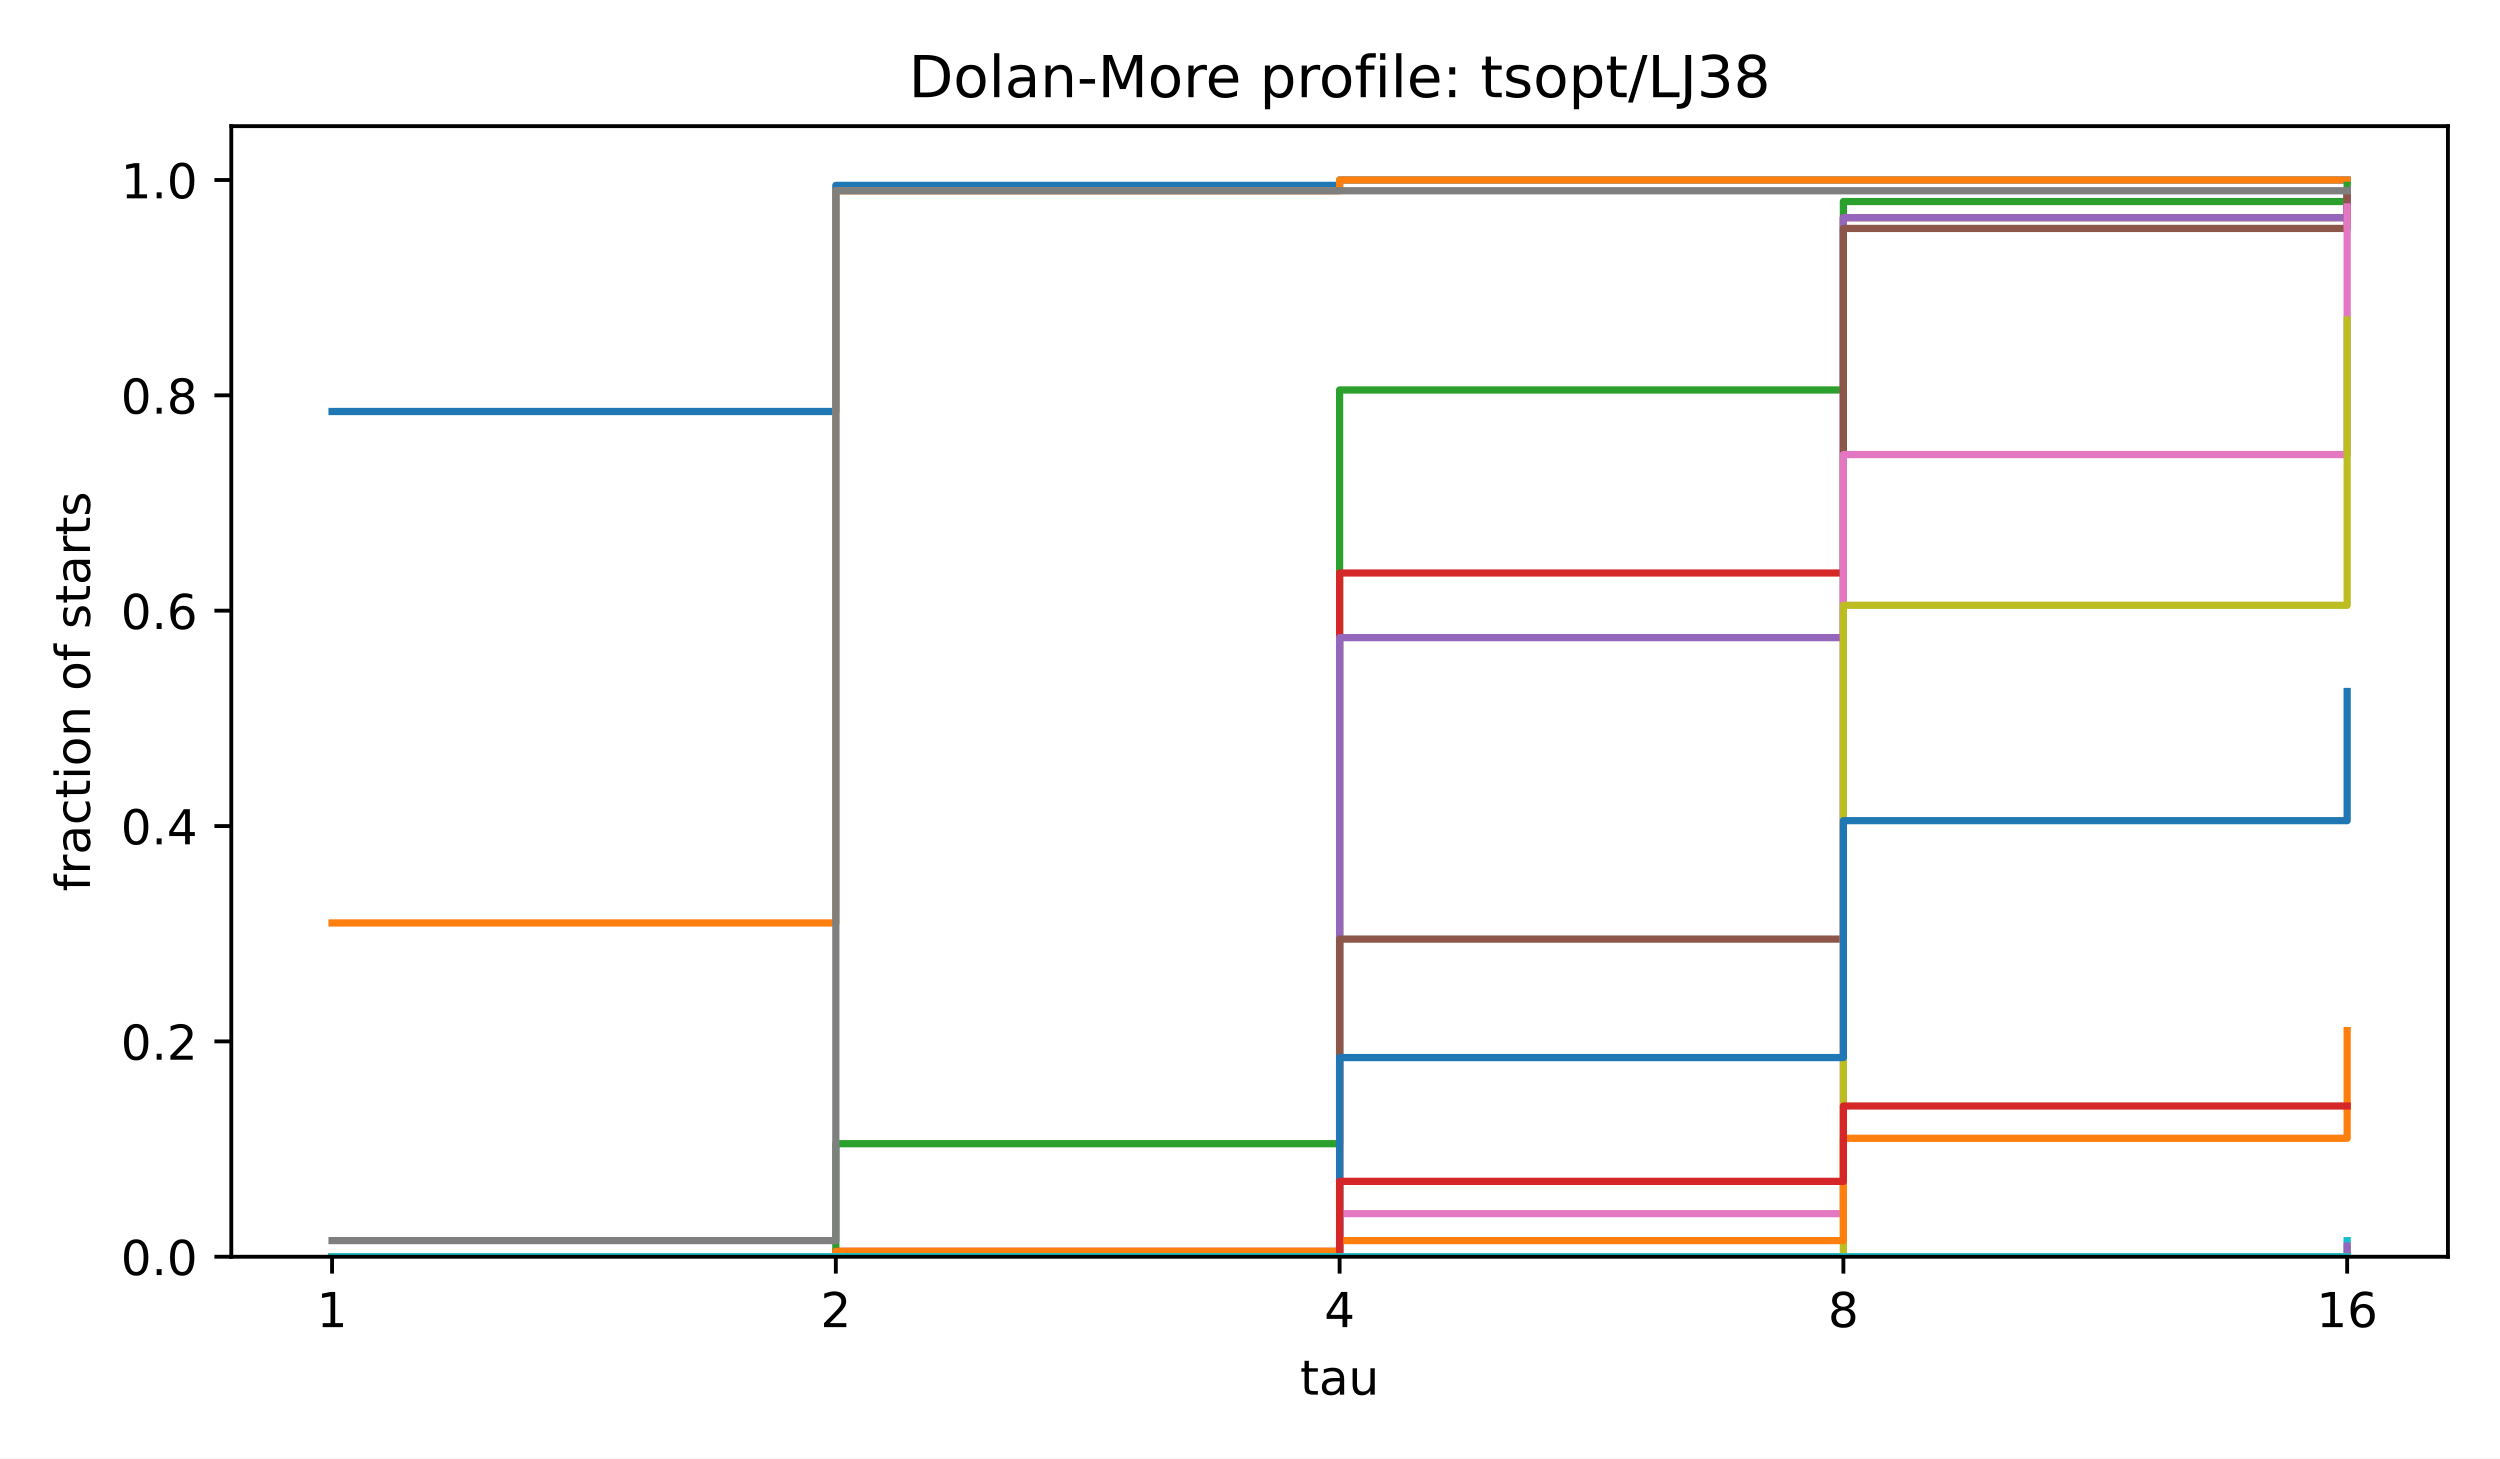
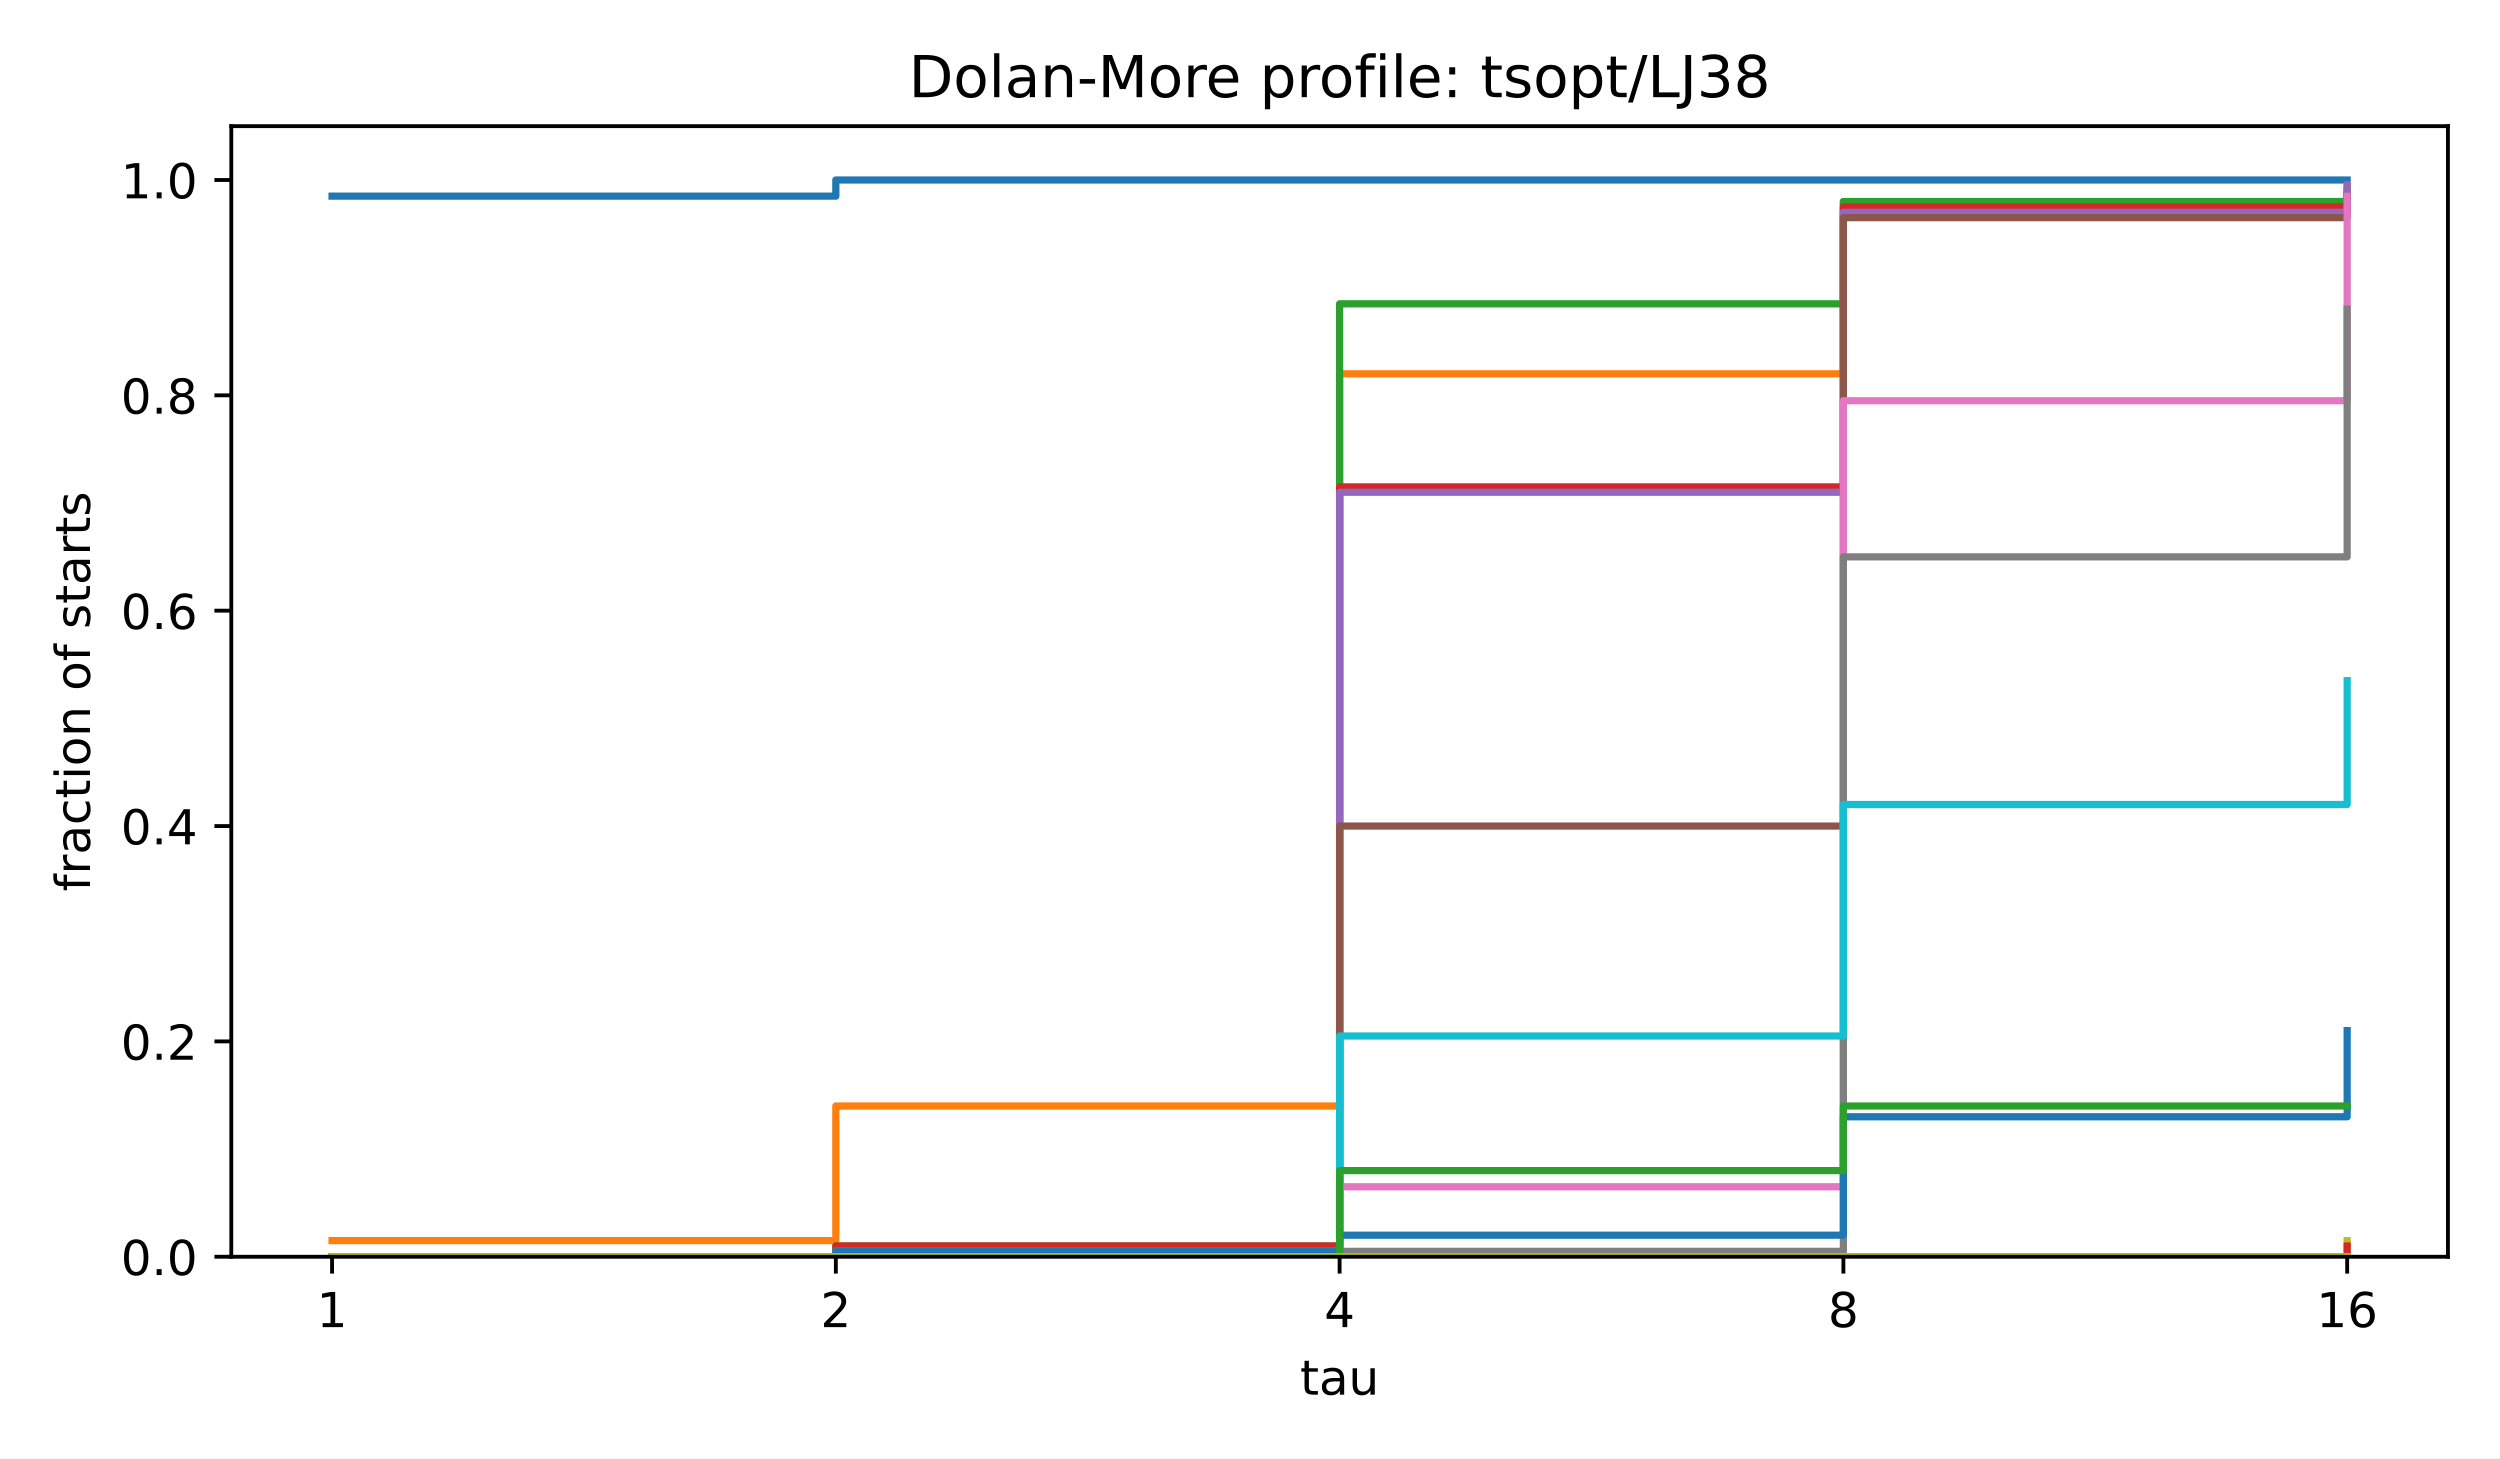
<svg xmlns="http://www.w3.org/2000/svg" xmlns:xlink="http://www.w3.org/1999/xlink" width="518.4pt" height="302.4pt" viewBox="0 0 518.4 302.4" version="1.1">
  <defs>
    <style type="text/css">*{stroke-linejoin: round; stroke-linecap: butt}</style>
  </defs>
  <g id="figure_1">
    <g id="patch_1">
      <path d="M 0 302.4  L 518.4 302.4  L 518.4 0  L 0 0  z " style="fill: #ffffff" />
    </g>
    <g id="axes_1">
      <g id="patch_2">
        <path d="M 47.962 260.6  L 507.6 260.6  L 507.6 26.16  L 47.962 26.16  z " style="fill: #ffffff" />
      </g>
      <g id="matplotlib.axis_1">
        <g id="xtick_1">
          <g id="line2d_1">
            <defs>
              <path id="m8ea4d47d77" d="M 0 0  L 0 3.5  " style="stroke: #000000; stroke-width: 0.8" />
            </defs>
            <g>
              <use xlink:href="#m8ea4d47d77" x="68.855" y="260.6" style="stroke: #000000; stroke-width: 0.8" />
            </g>
          </g>
          <g id="text_1">
            <text style="font-size: 10px; font-family: 'DejaVu Sans', 'Bitstream Vera Sans', 'Computer Modern Sans Serif', 'Lucida Grande', 'Verdana', 'Geneva', 'Lucid', 'Arial', 'Helvetica', 'Avant Garde', sans-serif; text-anchor: middle" x="68.855" y="275.198" transform="rotate(-0 68.85496 275.1977)">1</text>
          </g>
        </g>
        <g id="xtick_2">
          <g id="line2d_2">
            <g>
              <use xlink:href="#m8ea4d47d77" x="173.318" y="260.6" style="stroke: #000000; stroke-width: 0.8" />
            </g>
          </g>
          <g id="text_2">
            <text style="font-size: 10px; font-family: 'DejaVu Sans', 'Bitstream Vera Sans', 'Computer Modern Sans Serif', 'Lucida Grande', 'Verdana', 'Geneva', 'Lucid', 'Arial', 'Helvetica', 'Avant Garde', sans-serif; text-anchor: middle" x="173.318" y="275.198" transform="rotate(-0 173.3181 275.1977)">2</text>
          </g>
        </g>
        <g id="xtick_3">
          <g id="line2d_3">
            <g>
              <use xlink:href="#m8ea4d47d77" x="277.781" y="260.6" style="stroke: #000000; stroke-width: 0.8" />
            </g>
          </g>
          <g id="text_3">
            <text style="font-size: 10px; font-family: 'DejaVu Sans', 'Bitstream Vera Sans', 'Computer Modern Sans Serif', 'Lucida Grande', 'Verdana', 'Geneva', 'Lucid', 'Arial', 'Helvetica', 'Avant Garde', sans-serif; text-anchor: middle" x="277.781" y="275.198" transform="rotate(-0 277.7812 275.1977)">4</text>
          </g>
        </g>
        <g id="xtick_4">
          <g id="line2d_4">
            <g>
              <use xlink:href="#m8ea4d47d77" x="382.244" y="260.6" style="stroke: #000000; stroke-width: 0.8" />
            </g>
          </g>
          <g id="text_4">
            <text style="font-size: 10px; font-family: 'DejaVu Sans', 'Bitstream Vera Sans', 'Computer Modern Sans Serif', 'Lucida Grande', 'Verdana', 'Geneva', 'Lucid', 'Arial', 'Helvetica', 'Avant Garde', sans-serif; text-anchor: middle" x="382.244" y="275.198" transform="rotate(-0 382.2443 275.1977)">8</text>
          </g>
        </g>
        <g id="xtick_5">
          <g id="line2d_5">
            <g>
              <use xlink:href="#m8ea4d47d77" x="486.707" y="260.6" style="stroke: #000000; stroke-width: 0.8" />
            </g>
          </g>
          <g id="text_5">
            <text style="font-size: 10px; font-family: 'DejaVu Sans', 'Bitstream Vera Sans', 'Computer Modern Sans Serif', 'Lucida Grande', 'Verdana', 'Geneva', 'Lucid', 'Arial', 'Helvetica', 'Avant Garde', sans-serif; text-anchor: middle" x="486.707" y="275.198" transform="rotate(-0 486.7074 275.1977)">16</text>
          </g>
        </g>
        <g id="text_6">
          <text style="font-size: 10px; font-family: 'DejaVu Sans', 'Bitstream Vera Sans', 'Computer Modern Sans Serif', 'Lucida Grande', 'Verdana', 'Geneva', 'Lucid', 'Arial', 'Helvetica', 'Avant Garde', sans-serif; text-anchor: middle" x="277.781" y="289.198" transform="rotate(-0 277.7812 289.1977)">tau</text>
        </g>
      </g>
      <g id="matplotlib.axis_2">
        <g id="ytick_1">
          <g id="line2d_6">
            <defs>
              <path id="md659df78fa" d="M 0 0  L -3.5 0  " style="stroke: #000000; stroke-width: 0.8" />
            </defs>
            <g>
              <use xlink:href="#md659df78fa" x="47.962" y="260.6" style="stroke: #000000; stroke-width: 0.8" />
            </g>
          </g>
          <g id="text_7">
            <text style="font-size: 10px; font-family: 'DejaVu Sans', 'Bitstream Vera Sans', 'Computer Modern Sans Serif', 'Lucida Grande', 'Verdana', 'Geneva', 'Lucid', 'Arial', 'Helvetica', 'Avant Garde', sans-serif; text-anchor: end" x="40.962" y="264.399" transform="rotate(-0 40.96234 264.3988)">0.0</text>
          </g>
        </g>
        <g id="ytick_2">
          <g id="line2d_7">
            <g>
              <use xlink:href="#md659df78fa" x="47.962" y="215.945" style="stroke: #000000; stroke-width: 0.8" />
            </g>
          </g>
          <g id="text_8">
            <text style="font-size: 10px; font-family: 'DejaVu Sans', 'Bitstream Vera Sans', 'Computer Modern Sans Serif', 'Lucida Grande', 'Verdana', 'Geneva', 'Lucid', 'Arial', 'Helvetica', 'Avant Garde', sans-serif; text-anchor: end" x="40.962" y="219.744" transform="rotate(-0 40.96234 219.7436)">0.2</text>
          </g>
        </g>
        <g id="ytick_3">
          <g id="line2d_8">
            <g>
              <use xlink:href="#md659df78fa" x="47.962" y="171.29" style="stroke: #000000; stroke-width: 0.8" />
            </g>
          </g>
          <g id="text_9">
            <text style="font-size: 10px; font-family: 'DejaVu Sans', 'Bitstream Vera Sans', 'Computer Modern Sans Serif', 'Lucida Grande', 'Verdana', 'Geneva', 'Lucid', 'Arial', 'Helvetica', 'Avant Garde', sans-serif; text-anchor: end" x="40.962" y="175.088" transform="rotate(-0 40.96234 175.0884)">0.4</text>
          </g>
        </g>
        <g id="ytick_4">
          <g id="line2d_9">
            <g>
              <use xlink:href="#md659df78fa" x="47.962" y="126.634" style="stroke: #000000; stroke-width: 0.8" />
            </g>
          </g>
          <g id="text_10">
            <text style="font-size: 10px; font-family: 'DejaVu Sans', 'Bitstream Vera Sans', 'Computer Modern Sans Serif', 'Lucida Grande', 'Verdana', 'Geneva', 'Lucid', 'Arial', 'Helvetica', 'Avant Garde', sans-serif; text-anchor: end" x="40.962" y="130.433" transform="rotate(-0 40.96234 130.4331)">0.6</text>
          </g>
        </g>
        <g id="ytick_5">
          <g id="line2d_10">
            <g>
              <use xlink:href="#md659df78fa" x="47.962" y="81.979" style="stroke: #000000; stroke-width: 0.8" />
            </g>
          </g>
          <g id="text_11">
            <text style="font-size: 10px; font-family: 'DejaVu Sans', 'Bitstream Vera Sans', 'Computer Modern Sans Serif', 'Lucida Grande', 'Verdana', 'Geneva', 'Lucid', 'Arial', 'Helvetica', 'Avant Garde', sans-serif; text-anchor: end" x="40.962" y="85.778" transform="rotate(-0 40.96234 85.77788)">0.8</text>
          </g>
        </g>
        <g id="ytick_6">
          <g id="line2d_11">
            <g>
              <use xlink:href="#md659df78fa" x="47.962" y="37.324" style="stroke: #000000; stroke-width: 0.8" />
            </g>
          </g>
          <g id="text_12">
            <text style="font-size: 10px; font-family: 'DejaVu Sans', 'Bitstream Vera Sans', 'Computer Modern Sans Serif', 'Lucida Grande', 'Verdana', 'Geneva', 'Lucid', 'Arial', 'Helvetica', 'Avant Garde', sans-serif; text-anchor: end" x="40.962" y="41.123" transform="rotate(-0 40.96234 41.12264)">1.0</text>
          </g>
        </g>
        <g id="text_13">
          <text style="font-size: 10px; font-family: 'DejaVu Sans', 'Bitstream Vera Sans', 'Computer Modern Sans Serif', 'Lucida Grande', 'Verdana', 'Geneva', 'Lucid', 'Arial', 'Helvetica', 'Avant Garde', sans-serif; text-anchor: middle" x="18.657" y="143.38" transform="rotate(-90 18.65687 143.38)">fraction of starts</text>
        </g>
      </g>
      <g id="line2d_12">
-         <path d="M 68.855 85.328  L 173.318 85.328  L 173.318 38.44  L 277.781 38.44  L 277.781 37.324  L 382.244 37.324  L 382.244 37.324  L 486.707 37.324  L 486.707 37.324  " clip-path="url(#p4e380cea4b)" style="fill: none; stroke: #1f77b4; stroke-width: 1.5; stroke-linecap: square" />
+         <path d="M 68.855 40.673  L 173.318 40.673  L 173.318 37.324  L 277.781 37.324  L 277.781 37.324  L 382.244 37.324  L 382.244 37.324  L 486.707 37.324  L 486.707 37.324  " clip-path="url(#p4e380cea4b)" style="fill: none; stroke: #1f77b4; stroke-width: 1.5; stroke-linecap: square" />
      </g>
      <g id="line2d_13">
-         <path d="M 68.855 191.384  L 173.318 191.384  L 173.318 39.557  L 277.781 39.557  L 277.781 37.324  L 382.244 37.324  L 382.244 37.324  L 486.707 37.324  L 486.707 37.324  " clip-path="url(#p4e380cea4b)" style="fill: none; stroke: #ff7f0e; stroke-width: 1.5; stroke-linecap: square" />
+         <path d="M 68.855 257.251  L 173.318 257.251  L 173.318 229.341  L 277.781 229.341  L 277.781 77.514  L 382.244 77.514  L 382.244 41.789  L 486.707 41.789  L 486.707 38.44  " clip-path="url(#p4e380cea4b)" style="fill: none; stroke: #ff7f0e; stroke-width: 1.5; stroke-linecap: square" />
      </g>
      <g id="line2d_14">
-         <path d="M 68.855 260.6  L 173.318 260.6  L 173.318 237.156  L 277.781 237.156  L 277.781 80.863  L 382.244 80.863  L 382.244 41.789  L 486.707 41.789  L 486.707 38.44  " clip-path="url(#p4e380cea4b)" style="fill: none; stroke: #2ca02c; stroke-width: 1.5; stroke-linecap: square" />
+         <path d="M 68.855 260.6  L 173.318 260.6  L 173.318 258.367  L 277.781 258.367  L 277.781 63.001  L 382.244 63.001  L 382.244 41.789  L 486.707 41.789  L 486.707 39.557  " clip-path="url(#p4e380cea4b)" style="fill: none; stroke: #2ca02c; stroke-width: 1.5; stroke-linecap: square" />
      </g>
      <g id="line2d_15">
-         <path d="M 68.855 260.6  L 173.318 260.6  L 173.318 259.484  L 277.781 259.484  L 277.781 118.82  L 382.244 118.82  L 382.244 45.138  L 486.707 45.138  L 486.707 40.673  " clip-path="url(#p4e380cea4b)" style="fill: none; stroke: #d62728; stroke-width: 1.5; stroke-linecap: square" />
+         <path d="M 68.855 260.6  L 173.318 260.6  L 173.318 258.367  L 277.781 258.367  L 277.781 100.958  L 382.244 100.958  L 382.244 42.906  L 486.707 42.906  L 486.707 40.673  " clip-path="url(#p4e380cea4b)" style="fill: none; stroke: #d62728; stroke-width: 1.5; stroke-linecap: square" />
      </g>
      <g id="line2d_16">
-         <path d="M 68.855 260.6  L 173.318 260.6  L 173.318 260.6  L 277.781 260.6  L 277.781 132.216  L 382.244 132.216  L 382.244 45.138  L 486.707 45.138  L 486.707 39.557  " clip-path="url(#p4e380cea4b)" style="fill: none; stroke: #9467bd; stroke-width: 1.5; stroke-linecap: square" />
+         <path d="M 68.855 260.6  L 173.318 260.6  L 173.318 259.484  L 277.781 259.484  L 277.781 102.074  L 382.244 102.074  L 382.244 44.022  L 486.707 44.022  L 486.707 38.44  " clip-path="url(#p4e380cea4b)" style="fill: none; stroke: #9467bd; stroke-width: 1.5; stroke-linecap: square" />
      </g>
      <g id="line2d_17">
-         <path d="M 68.855 260.6  L 173.318 260.6  L 173.318 260.6  L 277.781 260.6  L 277.781 194.734  L 382.244 194.734  L 382.244 47.371  L 486.707 47.371  L 486.707 40.673  " clip-path="url(#p4e380cea4b)" style="fill: none; stroke: #8c564b; stroke-width: 1.5; stroke-linecap: square" />
+         <path d="M 68.855 260.6  L 173.318 260.6  L 173.318 259.484  L 277.781 259.484  L 277.781 171.29  L 382.244 171.29  L 382.244 45.138  L 486.707 45.138  L 486.707 40.673  " clip-path="url(#p4e380cea4b)" style="fill: none; stroke: #8c564b; stroke-width: 1.5; stroke-linecap: square" />
      </g>
      <g id="line2d_18">
-         <path d="M 68.855 260.6  L 173.318 260.6  L 173.318 260.6  L 277.781 260.6  L 277.781 251.669  L 382.244 251.669  L 382.244 94.259  L 486.707 94.259  L 486.707 42.906  " clip-path="url(#p4e380cea4b)" style="fill: none; stroke: #e377c2; stroke-width: 1.5; stroke-linecap: square" />
+         <path d="M 68.855 260.6  L 173.318 260.6  L 173.318 260.6  L 277.781 260.6  L 277.781 246.087  L 382.244 246.087  L 382.244 83.095  L 486.707 83.095  L 486.707 40.673  " clip-path="url(#p4e380cea4b)" style="fill: none; stroke: #e377c2; stroke-width: 1.5; stroke-linecap: square" />
      </g>
      <g id="line2d_19">
-         <path d="M 68.855 257.251  L 173.318 257.251  L 173.318 39.557  L 277.781 39.557  L 277.781 39.557  L 382.244 39.557  L 382.244 39.557  L 486.707 39.557  L 486.707 39.557  " clip-path="url(#p4e380cea4b)" style="fill: none; stroke: #7f7f7f; stroke-width: 1.5; stroke-linecap: square" />
+         <path d="M 68.855 260.6  L 173.318 260.6  L 173.318 260.6  L 277.781 260.6  L 277.781 259.484  L 382.244 259.484  L 382.244 115.47  L 486.707 115.47  L 486.707 64.117  " clip-path="url(#p4e380cea4b)" style="fill: none; stroke: #7f7f7f; stroke-width: 1.5; stroke-linecap: square" />
      </g>
      <g id="line2d_20">
-         <path d="M 68.855 260.6  L 173.318 260.6  L 173.318 260.6  L 277.781 260.6  L 277.781 260.6  L 382.244 260.6  L 382.244 125.518  L 486.707 125.518  L 486.707 66.35  " clip-path="url(#p4e380cea4b)" style="fill: none; stroke: #bcbd22; stroke-width: 1.5; stroke-linecap: square" />
+         <path d="M 68.855 260.6  L 173.318 260.6  L 173.318 260.6  L 277.781 260.6  L 277.781 260.6  L 382.244 260.6  L 382.244 260.6  L 486.707 260.6  L 486.707 257.251  " clip-path="url(#p4e380cea4b)" style="fill: none; stroke: #bcbd22; stroke-width: 1.5; stroke-linecap: square" />
      </g>
      <g id="line2d_21">
-         <path d="M 68.855 260.6  L 173.318 260.6  L 173.318 260.6  L 277.781 260.6  L 277.781 260.6  L 382.244 260.6  L 382.244 260.6  L 486.707 260.6  L 486.707 257.251  " clip-path="url(#p4e380cea4b)" style="fill: none; stroke: #17becf; stroke-width: 1.5; stroke-linecap: square" />
+         <path d="M 68.855 260.6  L 173.318 260.6  L 173.318 259.484  L 277.781 259.484  L 277.781 214.828  L 382.244 214.828  L 382.244 166.824  L 486.707 166.824  L 486.707 141.147  " clip-path="url(#p4e380cea4b)" style="fill: none; stroke: #17becf; stroke-width: 1.5; stroke-linecap: square" />
      </g>
      <g id="line2d_22">
-         <path d="M 68.855 260.6  L 173.318 260.6  L 173.318 260.6  L 277.781 260.6  L 277.781 219.294  L 382.244 219.294  L 382.244 170.173  L 486.707 170.173  L 486.707 143.38  " clip-path="url(#p4e380cea4b)" style="fill: none; stroke: #1f77b4; stroke-width: 1.5; stroke-linecap: square" />
+         <path d="M 68.855 260.6  L 173.318 260.6  L 173.318 259.484  L 277.781 259.484  L 277.781 256.134  L 382.244 256.134  L 382.244 231.574  L 486.707 231.574  L 486.707 213.712  " clip-path="url(#p4e380cea4b)" style="fill: none; stroke: #1f77b4; stroke-width: 1.5; stroke-linecap: square" />
      </g>
      <g id="line2d_23">
-         <path d="M 68.855 260.6  L 173.318 260.6  L 173.318 259.484  L 277.781 259.484  L 277.781 257.251  L 382.244 257.251  L 382.244 236.04  L 486.707 236.04  L 486.707 213.712  " clip-path="url(#p4e380cea4b)" style="fill: none; stroke: #ff7f0e; stroke-width: 1.5; stroke-linecap: square" />
+         <path d="M 68.855 260.6  L 173.318 260.6  L 173.318 260.6  L 277.781 260.6  L 277.781 260.6  L 382.244 260.6  L 382.244 260.6  L 486.707 260.6  L 486.707 260.6  " clip-path="url(#p4e380cea4b)" style="fill: none; stroke: #ff7f0e; stroke-width: 1.5; stroke-linecap: square" />
      </g>
      <g id="line2d_24">
-         <path d="M 68.855 260.6  L 173.318 260.6  L 173.318 260.6  L 277.781 260.6  L 277.781 260.6  L 382.244 260.6  L 382.244 260.6  L 486.707 260.6  L 486.707 260.6  " clip-path="url(#p4e380cea4b)" style="fill: none; stroke: #2ca02c; stroke-width: 1.5; stroke-linecap: square" />
+         <path d="M 68.855 260.6  L 173.318 260.6  L 173.318 260.6  L 277.781 260.6  L 277.781 242.738  L 382.244 242.738  L 382.244 229.341  L 486.707 229.341  L 486.707 229.341  " clip-path="url(#p4e380cea4b)" style="fill: none; stroke: #2ca02c; stroke-width: 1.5; stroke-linecap: square" />
      </g>
      <g id="line2d_25">
-         <path d="M 68.855 260.6  L 173.318 260.6  L 173.318 260.6  L 277.781 260.6  L 277.781 244.971  L 382.244 244.971  L 382.244 229.341  L 486.707 229.341  L 486.707 229.341  " clip-path="url(#p4e380cea4b)" style="fill: none; stroke: #d62728; stroke-width: 1.5; stroke-linecap: square" />
+         <path d="M 68.855 260.6  L 173.318 260.6  L 173.318 260.6  L 277.781 260.6  L 277.781 260.6  L 382.244 260.6  L 382.244 260.6  L 486.707 260.6  L 486.707 258.367  " clip-path="url(#p4e380cea4b)" style="fill: none; stroke: #d62728; stroke-width: 1.5; stroke-linecap: square" />
      </g>
      <g id="line2d_26">
-         <path d="M 68.855 260.6  L 173.318 260.6  L 173.318 260.6  L 277.781 260.6  L 277.781 260.6  L 382.244 260.6  L 382.244 260.6  L 486.707 260.6  L 486.707 258.367  " clip-path="url(#p4e380cea4b)" style="fill: none; stroke: #9467bd; stroke-width: 1.5; stroke-linecap: square" />
+         <path d="M 68.855 260.6  L 173.318 260.6  L 173.318 260.6  L 277.781 260.6  L 277.781 260.6  L 382.244 260.6  L 382.244 260.6  L 486.707 260.6  L 486.707 260.6  " clip-path="url(#p4e380cea4b)" style="fill: none; stroke: #9467bd; stroke-width: 1.5; stroke-linecap: square" />
      </g>
      <g id="line2d_27">
        <path d="M 68.855 260.6  L 173.318 260.6  L 173.318 260.6  L 277.781 260.6  L 277.781 260.6  L 382.244 260.6  L 382.244 260.6  L 486.707 260.6  L 486.707 260.6  " clip-path="url(#p4e380cea4b)" style="fill: none; stroke: #8c564b; stroke-width: 1.5; stroke-linecap: square" />
      </g>
      <g id="line2d_28">
        <path d="M 68.855 260.6  L 173.318 260.6  L 173.318 260.6  L 277.781 260.6  L 277.781 260.6  L 382.244 260.6  L 382.244 260.6  L 486.707 260.6  L 486.707 260.6  " clip-path="url(#p4e380cea4b)" style="fill: none; stroke: #e377c2; stroke-width: 1.5; stroke-linecap: square" />
      </g>
      <g id="line2d_29">
        <path d="M 68.855 260.6  L 173.318 260.6  L 173.318 260.6  L 277.781 260.6  L 277.781 260.6  L 382.244 260.6  L 382.244 260.6  L 486.707 260.6  L 486.707 260.6  " clip-path="url(#p4e380cea4b)" style="fill: none; stroke: #7f7f7f; stroke-width: 1.5; stroke-linecap: square" />
      </g>
      <g id="line2d_30">
        <path d="M 68.855 260.6  L 173.318 260.6  L 173.318 260.6  L 277.781 260.6  L 277.781 260.6  L 382.244 260.6  L 382.244 260.6  L 486.707 260.6  L 486.707 260.6  " clip-path="url(#p4e380cea4b)" style="fill: none; stroke: #bcbd22; stroke-width: 1.5; stroke-linecap: square" />
-       </g>
-       <g id="line2d_31">
-         <path d="M 68.855 260.6  L 173.318 260.6  L 173.318 260.6  L 277.781 260.6  L 277.781 260.6  L 382.244 260.6  L 382.244 260.6  L 486.707 260.6  L 486.707 260.6  " clip-path="url(#p4e380cea4b)" style="fill: none; stroke: #17becf; stroke-width: 1.5; stroke-linecap: square" />
      </g>
      <g id="patch_3">
        <path d="M 47.962 260.6  L 47.962 26.16  " style="fill: none; stroke: #000000; stroke-width: 0.8; stroke-linejoin: miter; stroke-linecap: square" />
      </g>
      <g id="patch_4">
        <path d="M 507.6 260.6  L 507.6 26.16  " style="fill: none; stroke: #000000; stroke-width: 0.8; stroke-linejoin: miter; stroke-linecap: square" />
      </g>
      <g id="patch_5">
        <path d="M 47.962 260.6  L 507.6 260.6  " style="fill: none; stroke: #000000; stroke-width: 0.8; stroke-linejoin: miter; stroke-linecap: square" />
      </g>
      <g id="patch_6">
        <path d="M 47.962 26.16  L 507.6 26.16  " style="fill: none; stroke: #000000; stroke-width: 0.8; stroke-linejoin: miter; stroke-linecap: square" />
      </g>
      <g id="text_14">
        <text style="font-size: 12px; font-family: 'DejaVu Sans', 'Bitstream Vera Sans', 'Computer Modern Sans Serif', 'Lucida Grande', 'Verdana', 'Geneva', 'Lucid', 'Arial', 'Helvetica', 'Avant Garde', sans-serif; text-anchor: middle" x="277.781" y="20.16" transform="rotate(-0 277.7812 20.16)">Dolan-More profile: tsopt/LJ38</text>
      </g>
    </g>
  </g>
  <defs>
    <clipPath id="p4e380cea4b">
      <rect x="47.962" y="26.16" width="459.638" height="234.44" />
    </clipPath>
  </defs>
</svg>
